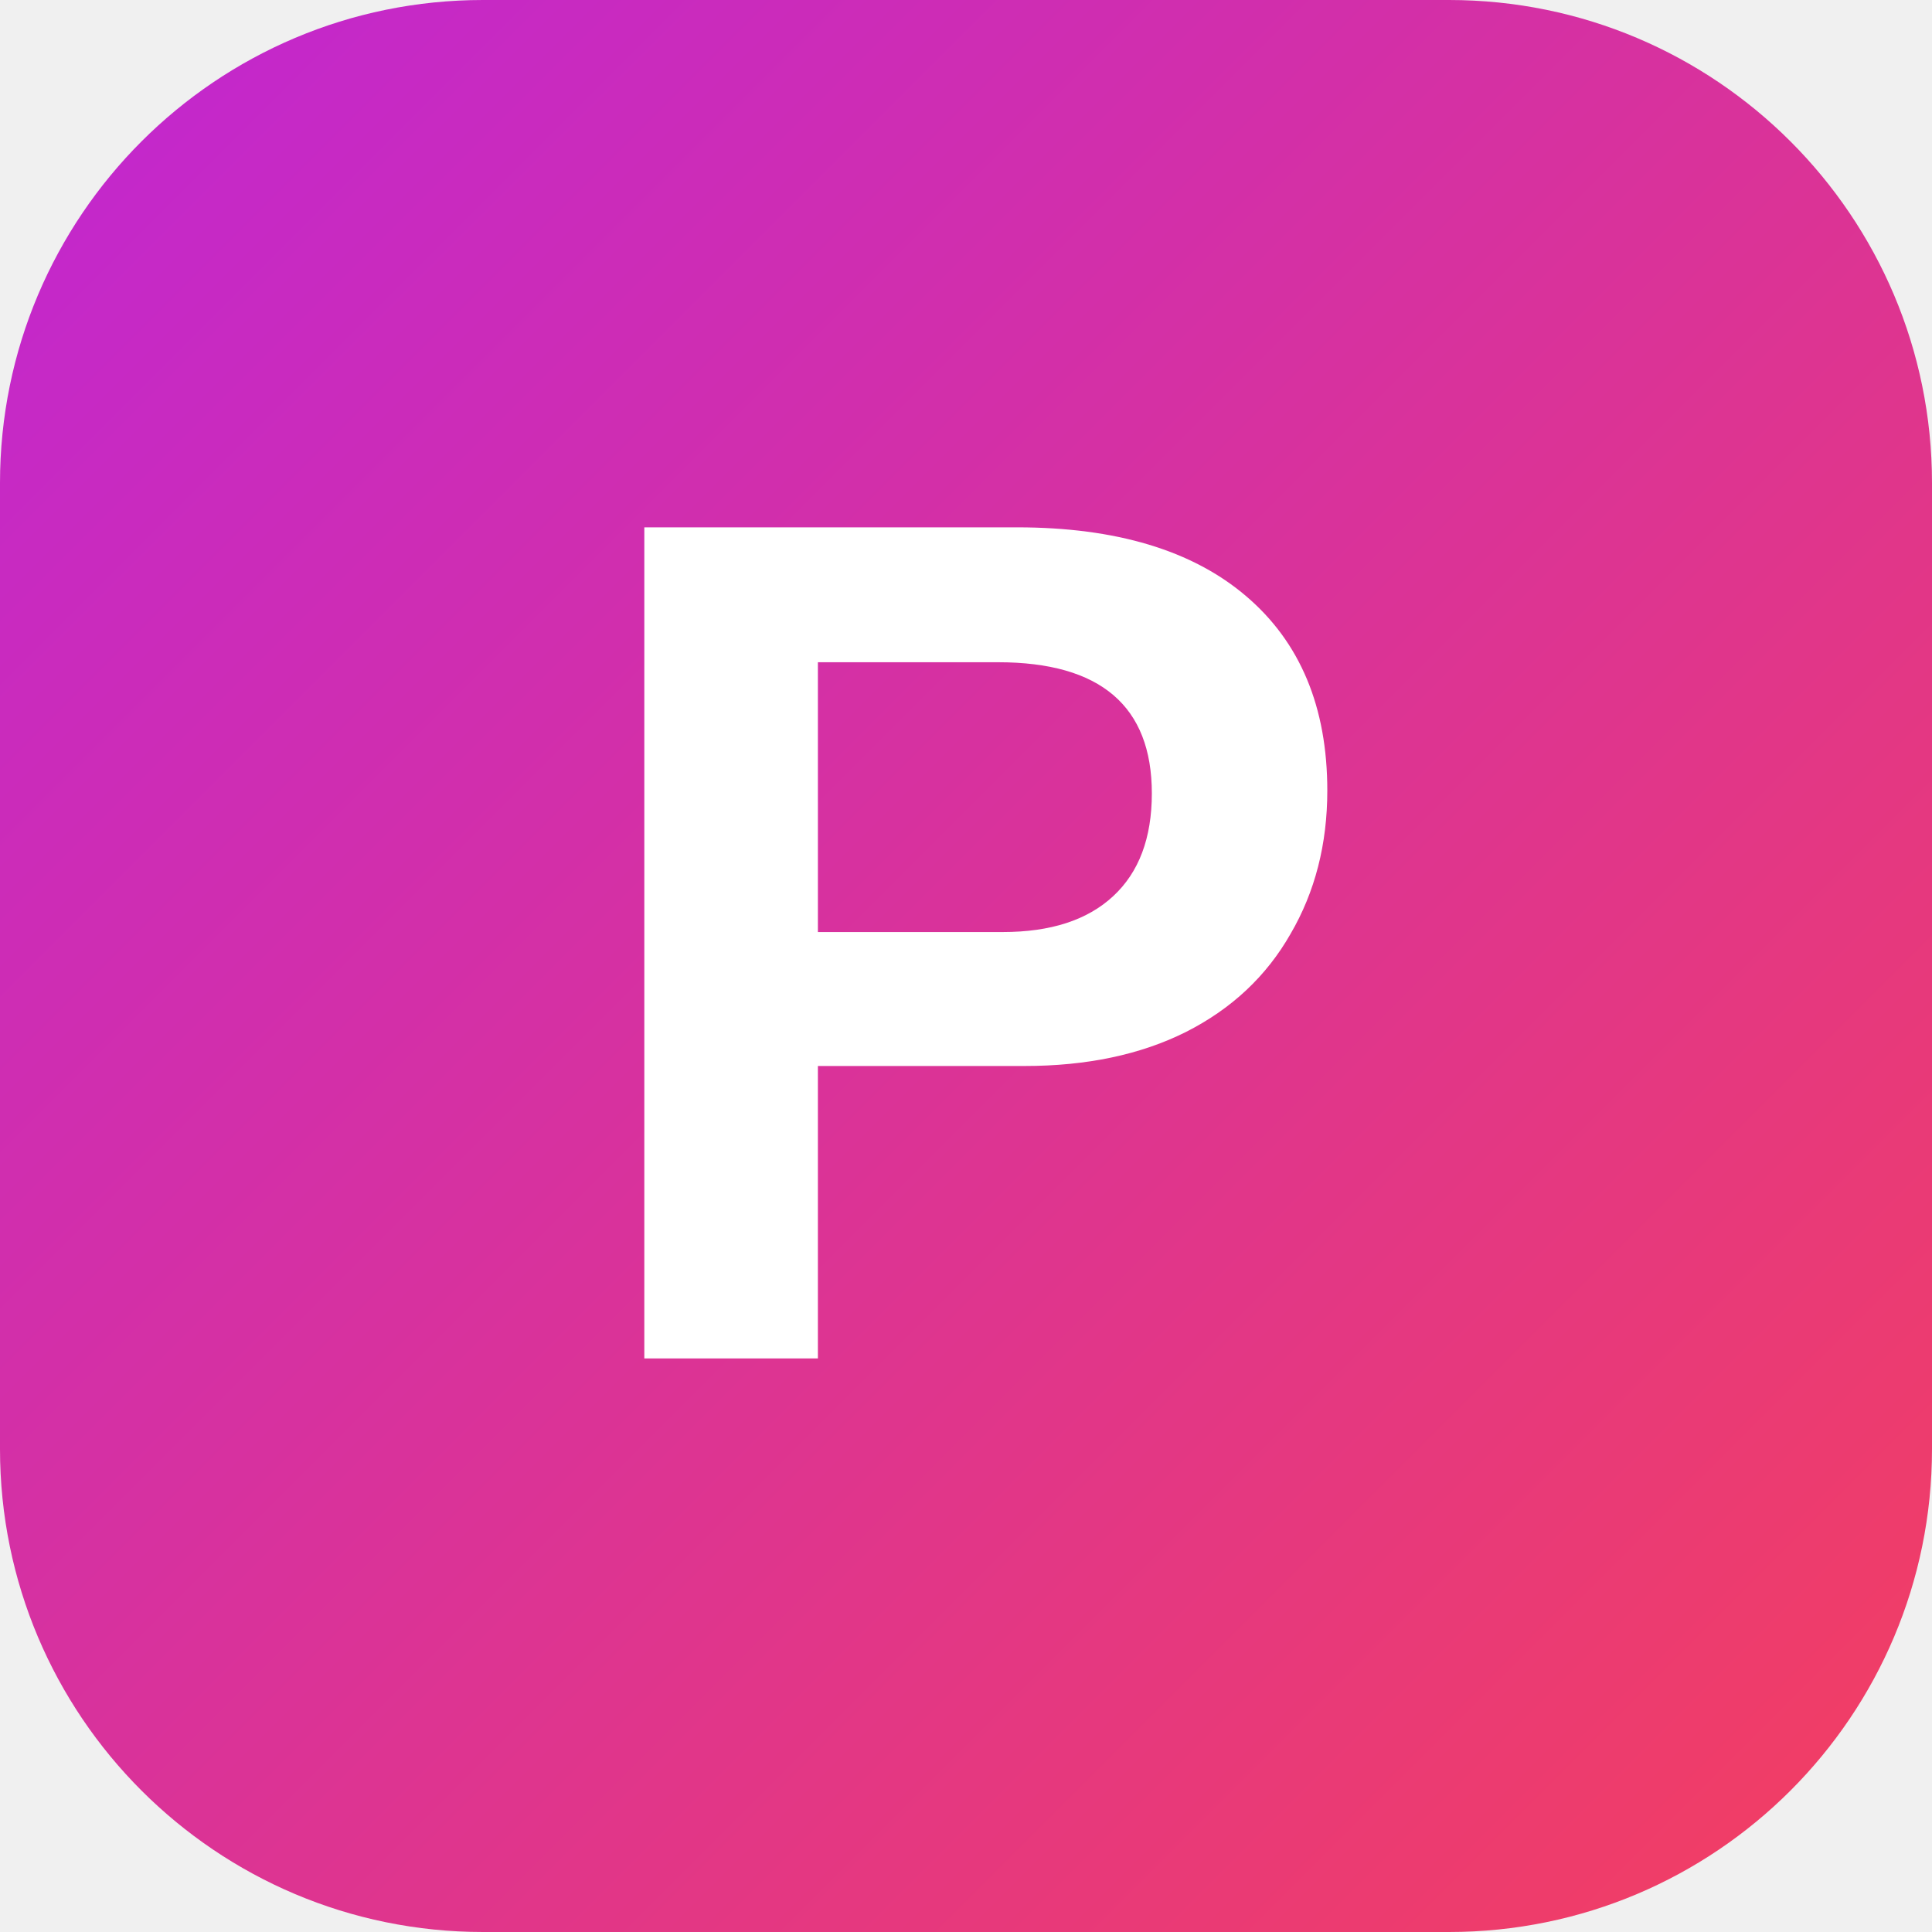
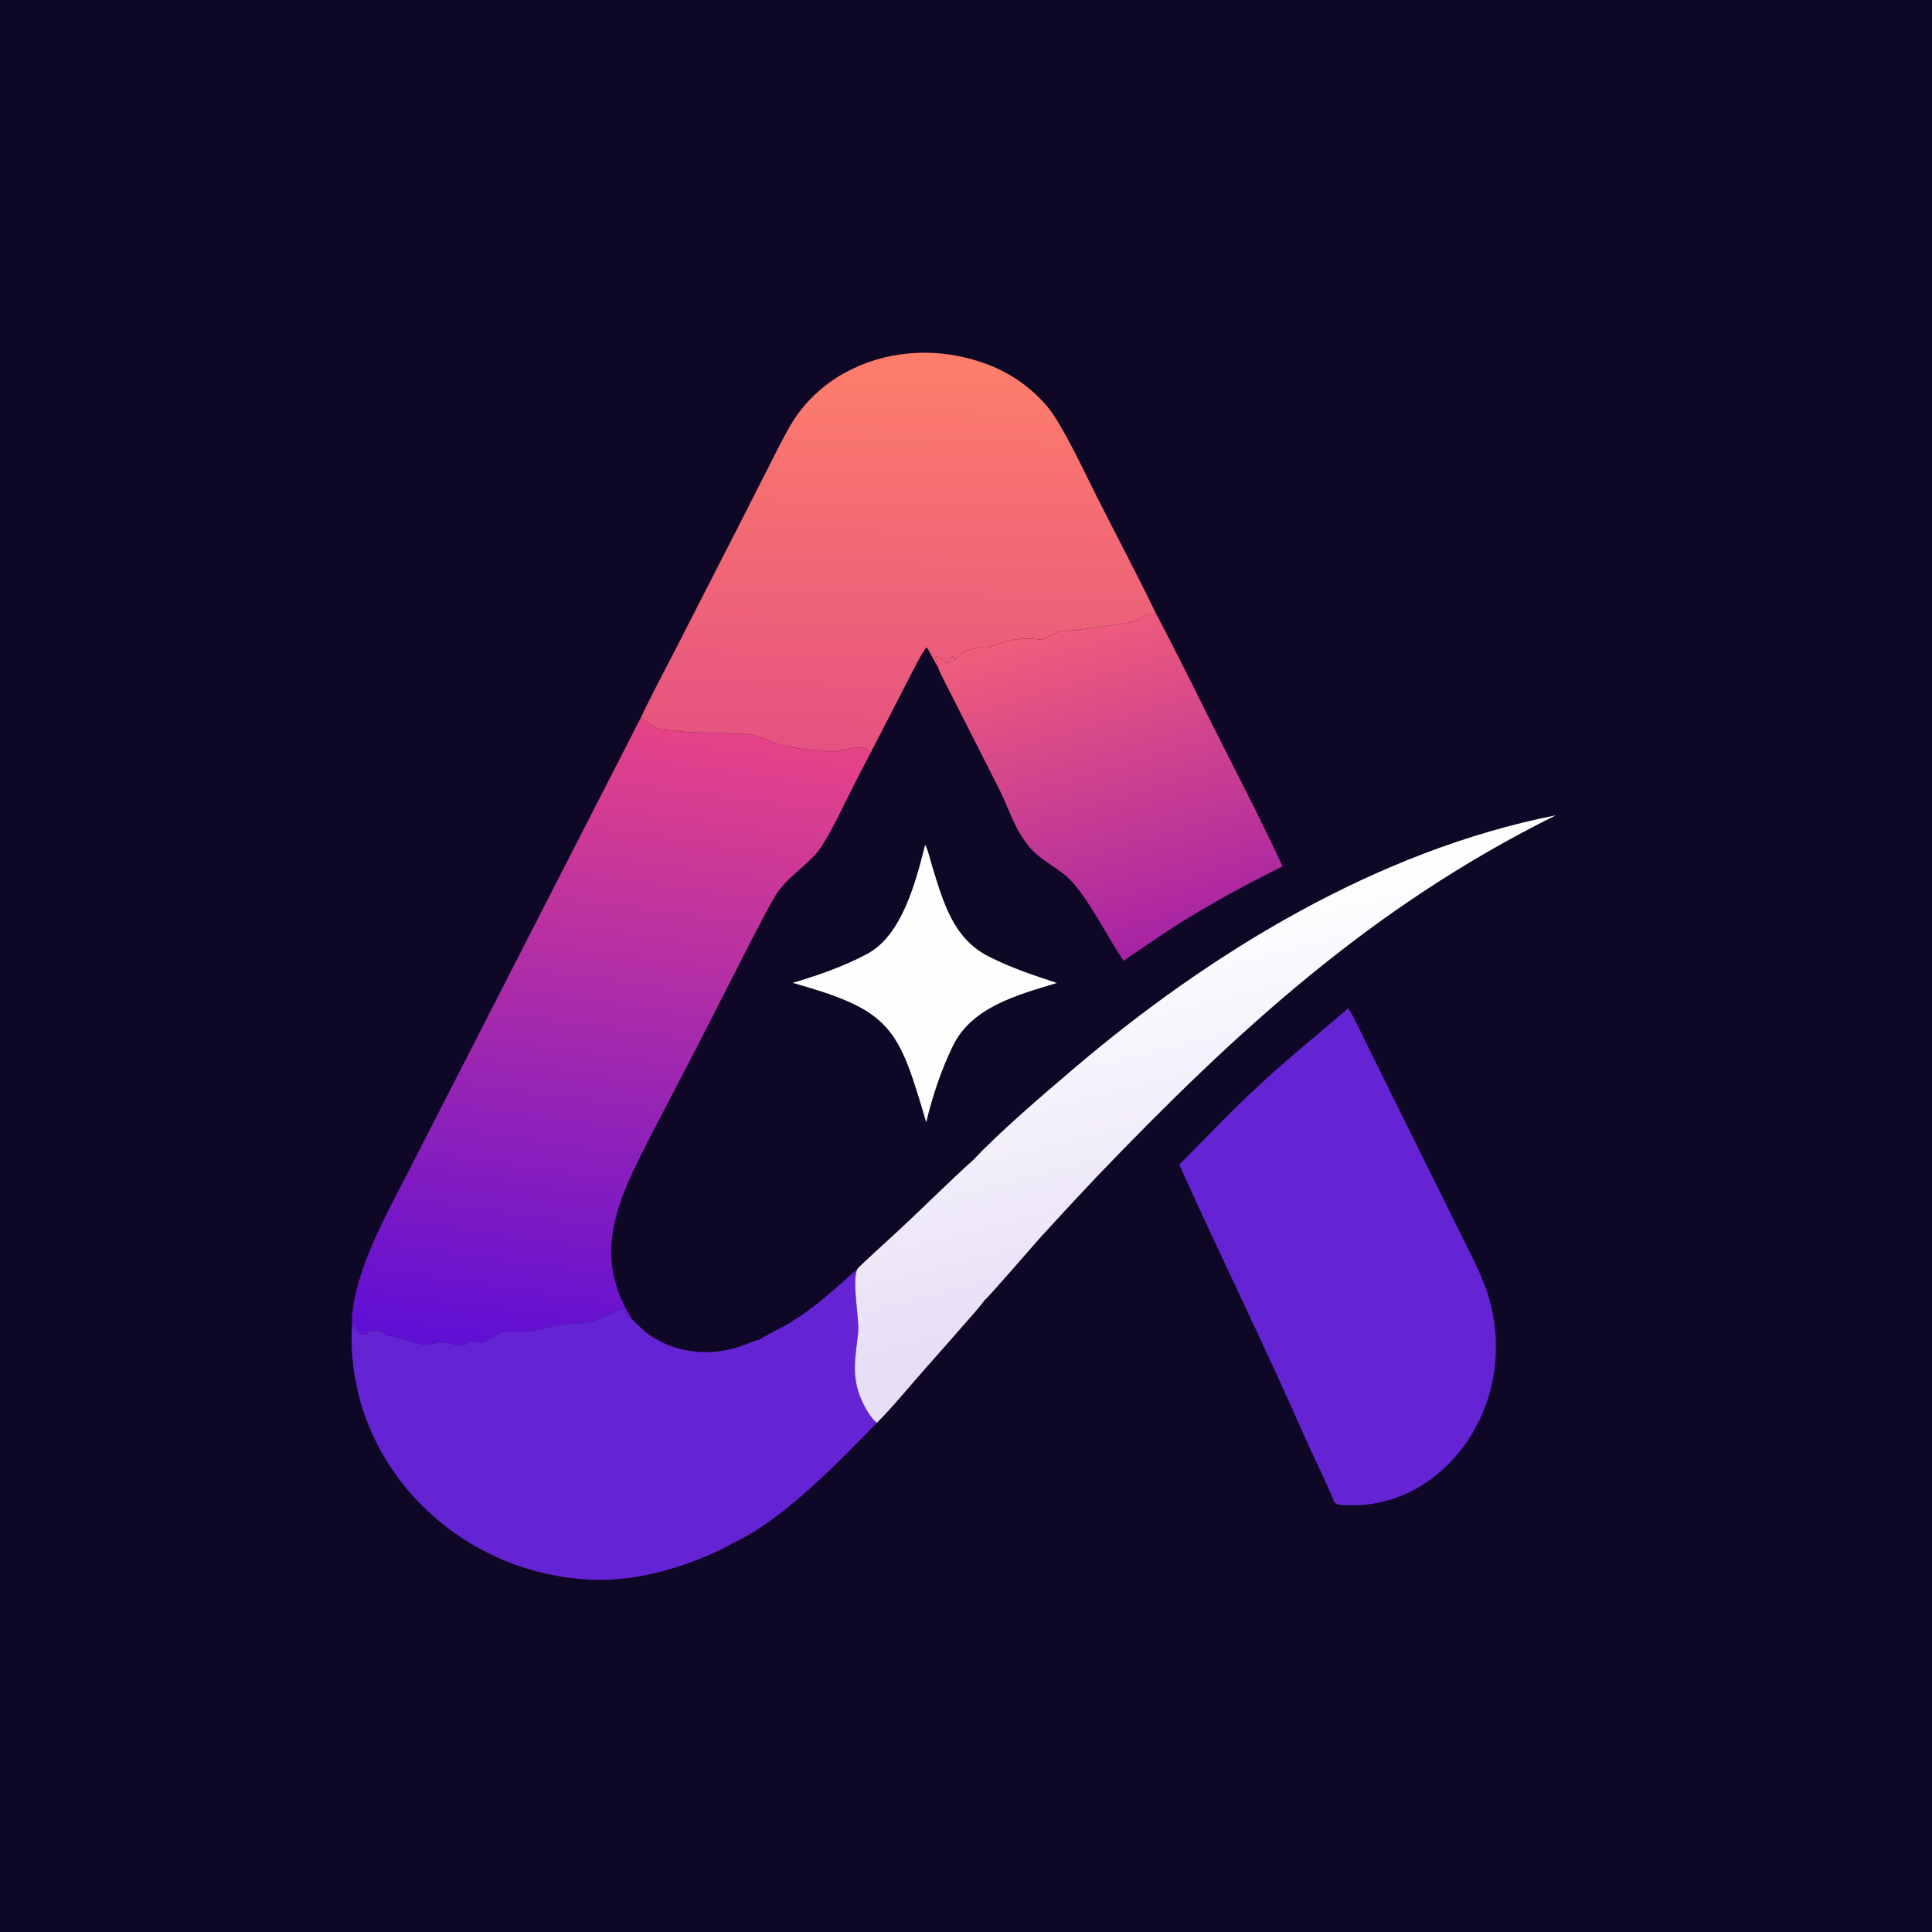
- <svg xmlns="http://www.w3.org/2000/svg" viewBox="0 0 32 32">
+ <svg xmlns="http://www.w3.org/2000/svg" width="1024" height="1024" viewBox="0 0 1024 1024">
+   <path fill="#0E0725" d="M0 0L1024 0L1024 1024L0 1024L0 0Z" />
  <defs>
-     <linearGradient id="g" x1="0" y1="0" x2="1" y2="1">
-       <stop offset="0" stop-color="#c026d3" />
-       <stop offset="1" stop-color="#f43f5e" />
+     <linearGradient id="ac0" gradientUnits="userSpaceOnUse" x1="347.479" y1="380.315" x2="299.24" y2="723.293">
+       <stop offset="0" stop-color="#E84387" />
+       <stop offset="1" stop-color="#5E0ED5" />
    </linearGradient>
  </defs>
-   <rect width="32" height="32" rx="8" fill="url(#g)" />
-   <text x="16" y="22.5" font-family="'Segoe UI', Arial, sans-serif" font-size="20" font-weight="800" fill="#ffffff" text-anchor="middle">P</text>
+   <path fill="url(#ac0)" d="M339.544 380.597C345.629 383.992 345.982 386.637 354.936 387.015C358.506 387.166 362.416 388.126 366.997 388.163C376.243 388.238 387.014 388.651 396.227 389.179C401.695 389.492 408.924 393.535 414.235 394.896C421.808 397.118 432.624 397.436 440.599 398.443C444.812 398.976 454.873 393.922 459.957 397.406C460.075 397.473 461.448 398.895 461.487 398.935C457.199 406.996 453.033 415.122 448.99 423.309C445.413 430.549 438.237 445.354 433.526 451.307C427.489 458.936 416.173 465.678 410.642 475.243C405.953 483.354 401.725 491.691 397.415 500.021L371.465 550.931L345.309 601.266C328.42 634.131 312.52 664.384 335.257 699.485C332.185 698.048 331.911 695.12 329.524 693.629C319.603 698.607 314.995 701.396 303.356 701.633C302.44 701.651 295.042 702.098 294.519 702.269C284.484 705.554 277.05 706.592 266.594 706.109C263.984 705.988 256.687 713.268 252.738 711.286C250.701 710.648 249.003 710.803 247.266 712.105C246.956 712.34 246.651 712.581 246.351 712.827C243.254 713.342 238.719 711.981 234.953 711.545C232.939 711.068 226.467 713.176 224.997 712.854C218.312 711.389 211.457 709.205 204.805 707.575C203.84 707.339 202.176 704.174 198.854 705.385C198.526 705.504 195.047 705.439 194.369 705.431C194.485 706.434 194.586 706.189 195.341 707.229C194.121 707.936 189.755 706.729 189.201 705.262C188.697 703.929 188.33 702.863 187.954 701.485C187.196 702.078 186.988 703.28 186.452 704.278C185.689 677.52 203.849 645.565 215.894 622.012L246.6 562.057L339.544 380.597Z" />
+   <defs>
+     <linearGradient id="ac1" gradientUnits="userSpaceOnUse" x1="479.463" y1="187.259" x2="475.037" y2="398.754">
+       <stop offset="0" stop-color="#FE7E6A" />
+       <stop offset="1" stop-color="#E55281" />
+     </linearGradient>
+   </defs>
+   <path fill="url(#ac1)" d="M339.544 380.597C345.079 368.765 352.602 354.731 358.609 343.02L391.063 279.596L409.034 244.223C412.622 237.158 418.232 225.683 422.836 219.469C430.288 209.278 440.15 201.094 451.541 195.651C473.231 185.091 498.389 184.353 521.044 192.291C534.358 196.807 546.18 204.883 555.229 215.642C563.12 225.065 575.028 250.721 581.427 263.429C591.514 283.463 602.74 304.48 612.389 324.596L611.513 325.711C610.057 325.788 610.147 325.775 608.756 325.306C602.446 329.3 601.782 329.483 594.18 330.666C583.355 332.401 572.525 333.871 561.6 334.767C559.809 334.913 552.832 339.113 551.688 338.985C539.318 337.603 533.978 339.26 522.242 343.8L520.661 342.739C512.379 344.814 512.543 344.138 506.021 349.659L505.619 349.431L505.188 347.661C503.134 348.869 505.132 351.524 501.3 351.222C499.518 349.883 498.081 348.206 496.302 347.89L495.82 348.37C496.233 350.014 497.213 352.534 497.286 354.032C495.288 350.642 493.159 345.946 491.071 343.077C488.029 346.877 483.283 356.705 480.876 361.332L461.487 398.935C461.448 398.895 460.075 397.473 459.957 397.406C454.873 393.922 444.812 398.976 440.599 398.443C432.624 397.436 421.808 397.118 414.235 394.896C408.924 393.535 401.695 389.492 396.227 389.179C387.014 388.651 376.243 388.238 366.997 388.163C362.416 388.126 358.506 387.166 354.936 387.015C345.982 386.637 345.629 383.992 339.544 380.597Z" />
+   <path fill="#6524D4" d="M454.397 672.578C451.321 679.585 455.633 698.994 454.846 706.371C453.445 719.494 451.043 728.986 456.514 741.712C458.226 745.694 461.3 751.338 464.738 754.147C445.072 774.374 414.7 806.011 388.556 817.763C386.905 819.004 379.588 822.536 377.525 823.443C357.67 832.082 336.193 838.023 314.373 837.289C243.294 834.895 183.723 776.614 186.452 704.278C186.988 703.28 187.196 702.078 187.954 701.485C188.33 702.863 188.697 703.929 189.201 705.262C189.755 706.729 194.121 707.936 195.341 707.229C194.586 706.189 194.485 706.434 194.369 705.431C195.047 705.439 198.526 705.504 198.854 705.385C202.176 704.174 203.84 707.339 204.805 707.575C211.457 709.205 218.312 711.389 224.997 712.854C226.467 713.176 232.939 711.068 234.953 711.545C238.719 711.981 243.254 713.342 246.351 712.827C246.651 712.581 246.956 712.34 247.266 712.105C249.003 710.803 250.701 710.648 252.738 711.286C256.687 713.268 263.984 705.988 266.594 706.109C277.05 706.592 284.484 705.554 294.519 702.269C295.042 702.098 302.44 701.651 303.356 701.633C314.995 701.396 319.603 698.607 329.524 693.629C331.911 695.12 332.185 698.048 335.257 699.485C338.106 702.082 341.085 705.467 344.247 707.616C358.593 717.373 376.532 719.083 392.818 713.488C395.651 712.515 399.329 710.688 402.136 710.166C407.771 706.673 414.171 703.972 419.99 700.293C432.755 692.221 443.217 682.595 454.397 672.578Z" />
+   <path fill="#6524D4" d="M714.508 534.489C716.621 536.881 721.372 547.277 722.995 550.551L738.517 581.954L772.078 649.728C777.042 659.905 784.966 674.695 788.308 685.078C792.309 697.408 793.689 710.438 792.361 723.332C788.375 764.176 755.032 800.746 711.517 797.695C709.666 797.565 708.259 797.403 707.054 795.891C702.765 785.007 695.94 771.635 691.033 760.473C669.9 712.405 646.589 665.179 625.022 617.306C640.007 602.202 652.869 588.505 668.857 573.806C684.188 559.711 698.923 547.899 714.508 534.489Z" />
+   <defs>
+     <linearGradient id="ac3" gradientUnits="userSpaceOnUse" x1="564.406" y1="327.528" x2="615.599" y2="501.589">
+       <stop offset="0" stop-color="#F25E7A" />
+       <stop offset="1" stop-color="#A623A5" />
+     </linearGradient>
+   </defs>
+   <path fill="url(#ac3)" d="M612.389 324.596C625.466 349.221 637.936 375.067 650.6 400.003C660.364 419.228 670.819 439.699 679.785 459.182C655.531 471.264 632.152 484.036 609.861 499.49C605.188 502.73 600.088 505.865 595.582 509.292C586.283 495.738 579.639 480.822 569.035 468.289C561.782 459.717 551.005 456.501 544.496 447.517C537.082 437.915 534.935 428.993 529.693 418.48L505.948 371.679C504.572 368.97 497.662 355.704 497.286 354.032C497.213 352.534 496.233 350.014 495.82 348.37L496.302 347.89C498.081 348.206 499.518 349.883 501.3 351.222C505.132 351.524 503.134 348.869 505.188 347.661L505.619 349.431L506.021 349.659C512.543 344.138 512.379 344.814 520.661 342.739L522.242 343.8C533.978 339.26 539.318 337.603 551.688 338.985C552.832 339.113 559.809 334.913 561.6 334.767C572.525 333.871 583.355 332.401 594.18 330.666C601.782 329.483 602.446 329.3 608.756 325.306C610.147 325.775 610.057 325.788 611.513 325.711L612.389 324.596Z" />
+   <defs>
+     <linearGradient id="ac4" gradientUnits="userSpaceOnUse" x1="683.601" y1="666.031" x2="637.016" y2="478.44">
+       <stop offset="0" stop-color="#E7DFF6" />
+       <stop offset="1" stop-color="white" />
+     </linearGradient>
+   </defs>
+   <path fill="url(#ac4)" d="M515.951 614.686C530.666 599.122 551.943 581.038 568.295 567.071C640.708 505.216 729.98 450.748 824.655 432.119C727.349 480.298 655.354 546.412 580.984 624.017C570.936 634.648 560.989 645.373 551.143 656.191C547.791 659.906 523.46 688.186 521.897 689.049C518.982 693.146 514.082 698.457 510.701 702.339C504.281 709.723 497.813 717.066 491.298 724.367C483.913 732.662 472.279 746.777 464.738 754.147C461.3 751.338 458.226 745.694 456.514 741.712C451.043 728.986 453.445 719.494 454.846 706.371C455.633 698.994 451.321 679.585 454.397 672.578C455.72 670.878 471.243 656.777 473.678 654.544C487.787 641.604 501.804 627.432 515.951 614.686Z" />
+   <path fill="#FEFEFE" d="M490.318 447.877C491.533 449.075 493.446 457.16 494.129 459.356C500.031 478.326 505.187 497.49 524.253 507.087C536.43 513.217 547.602 516.798 560.151 521.008C539.596 527.237 515.229 533.622 505.156 554.143C498.973 566.739 494.129 581.217 490.903 594.848C476.076 543.999 472.242 535.621 420.105 520.922C433.485 517.02 447.634 512.077 459.869 505.453C478.159 495.552 485.496 467.038 490.318 447.877Z" />
</svg>
